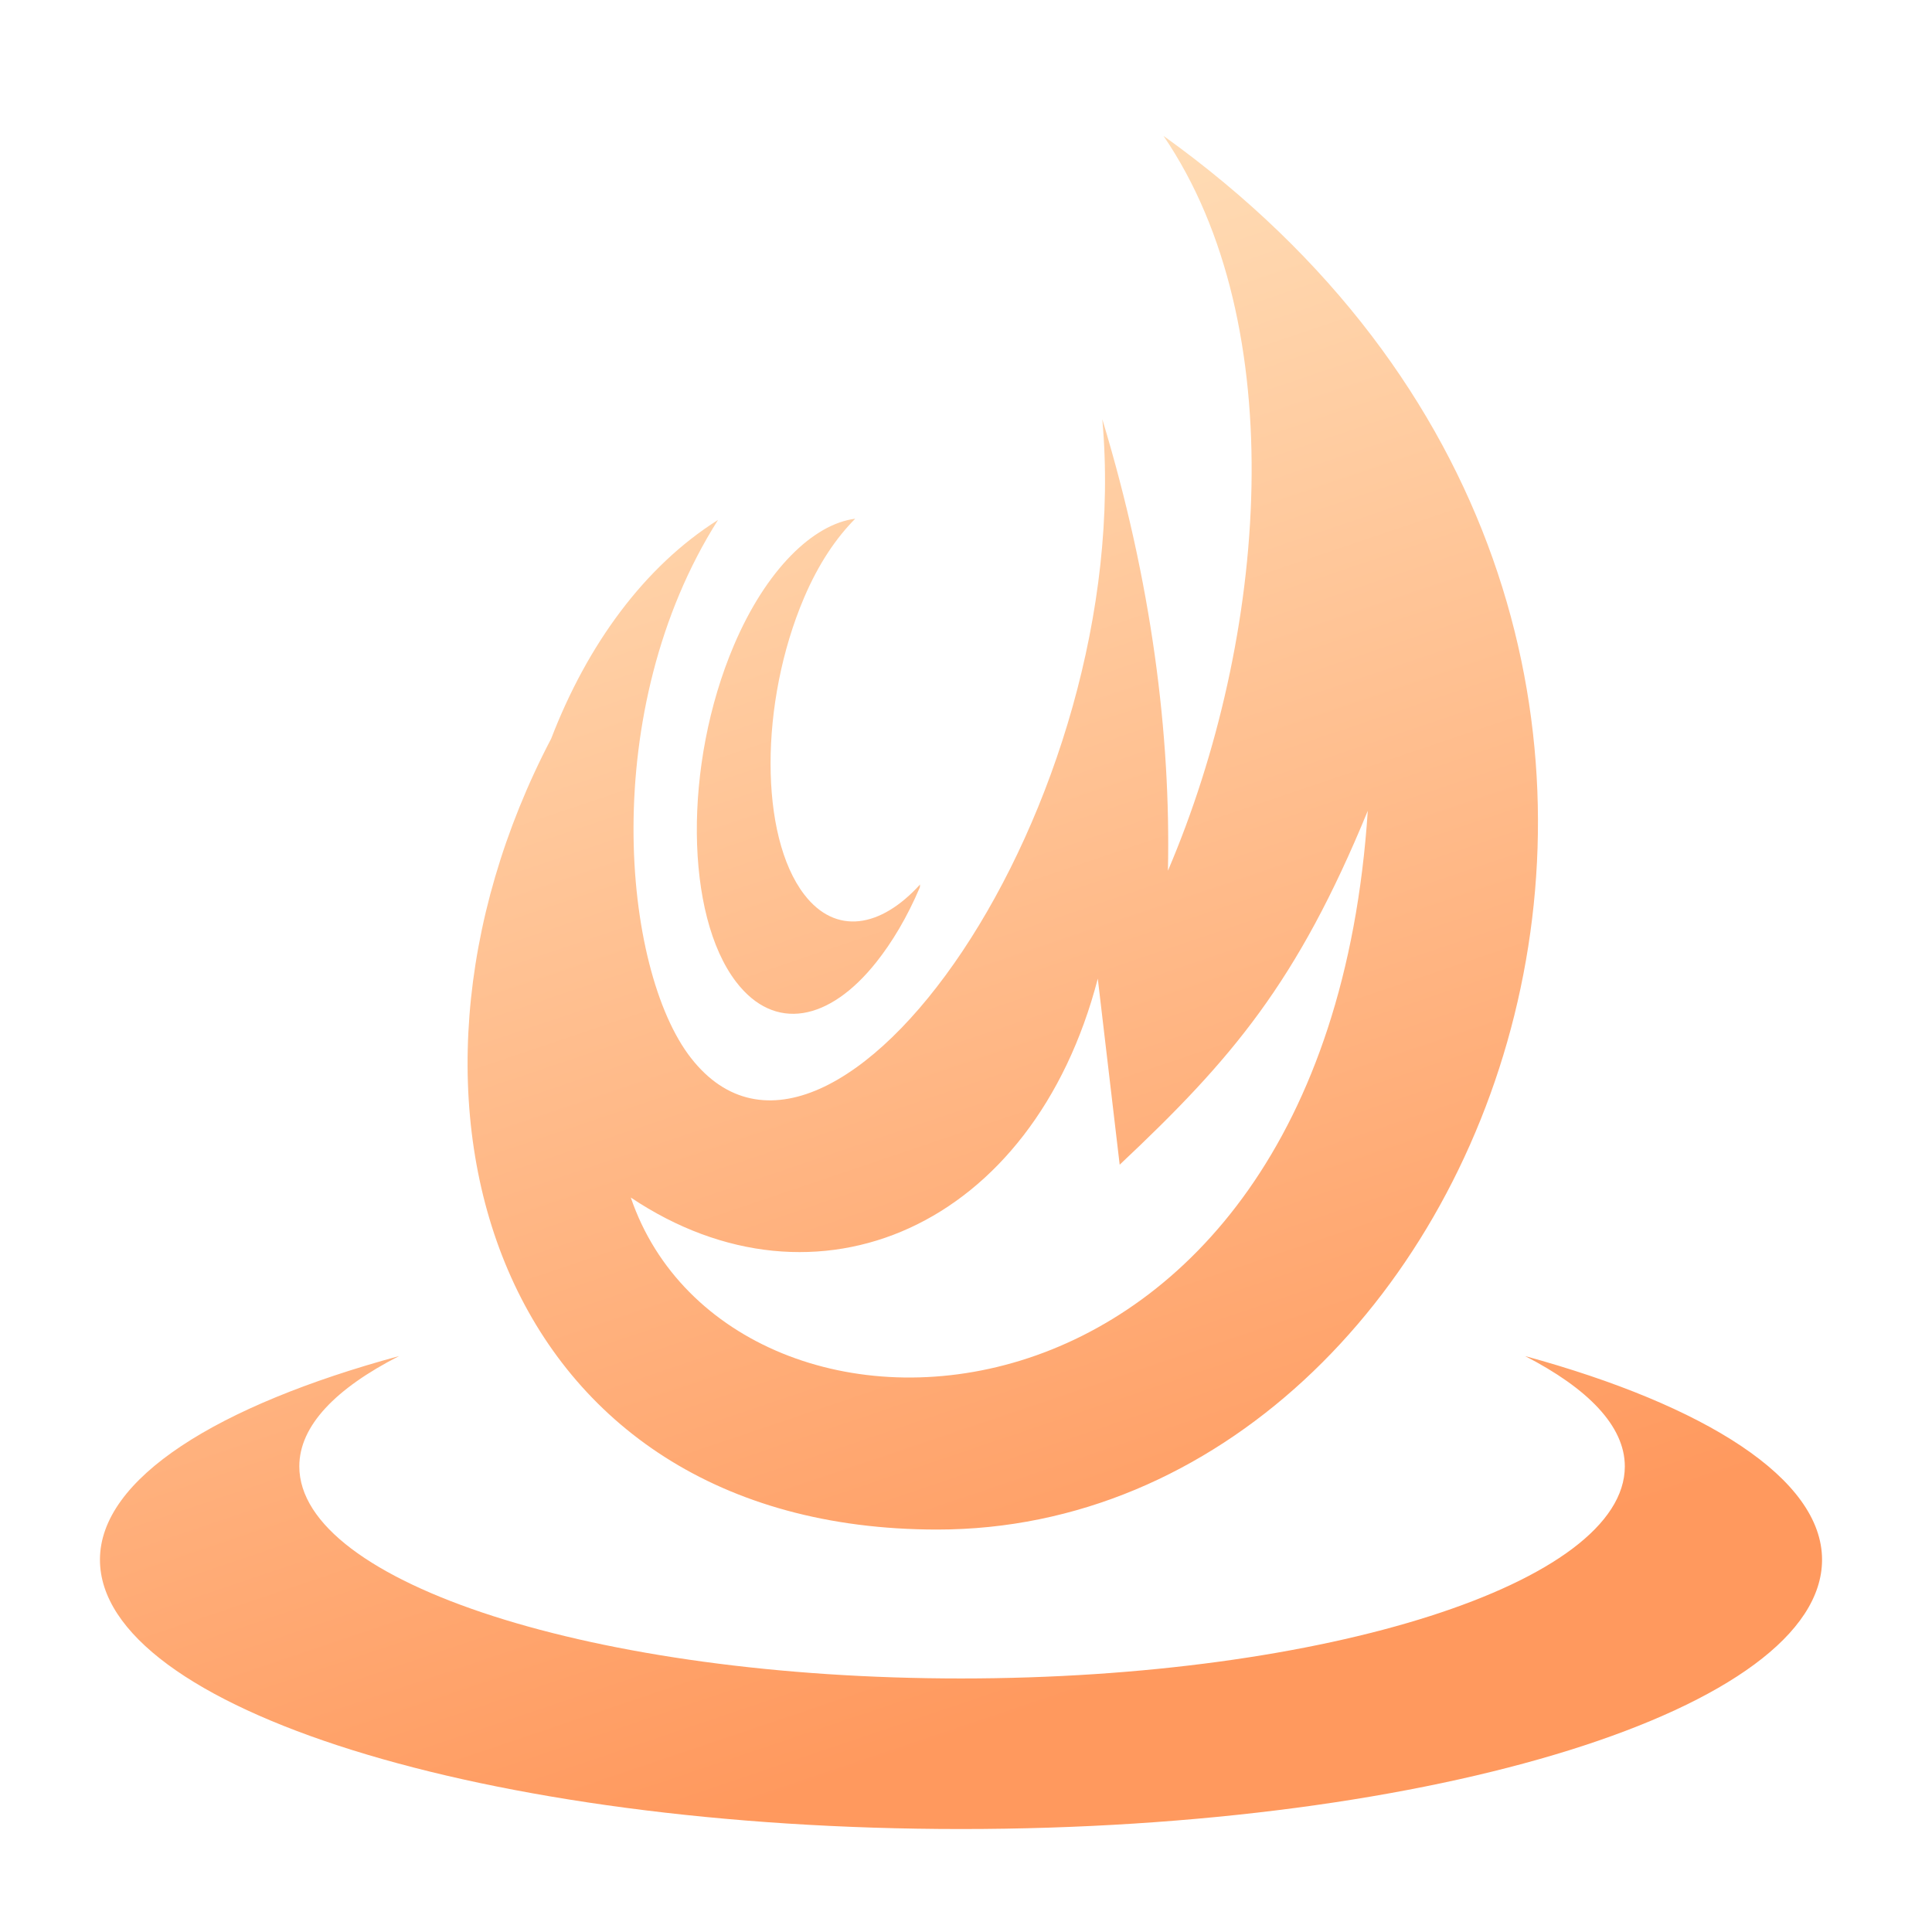
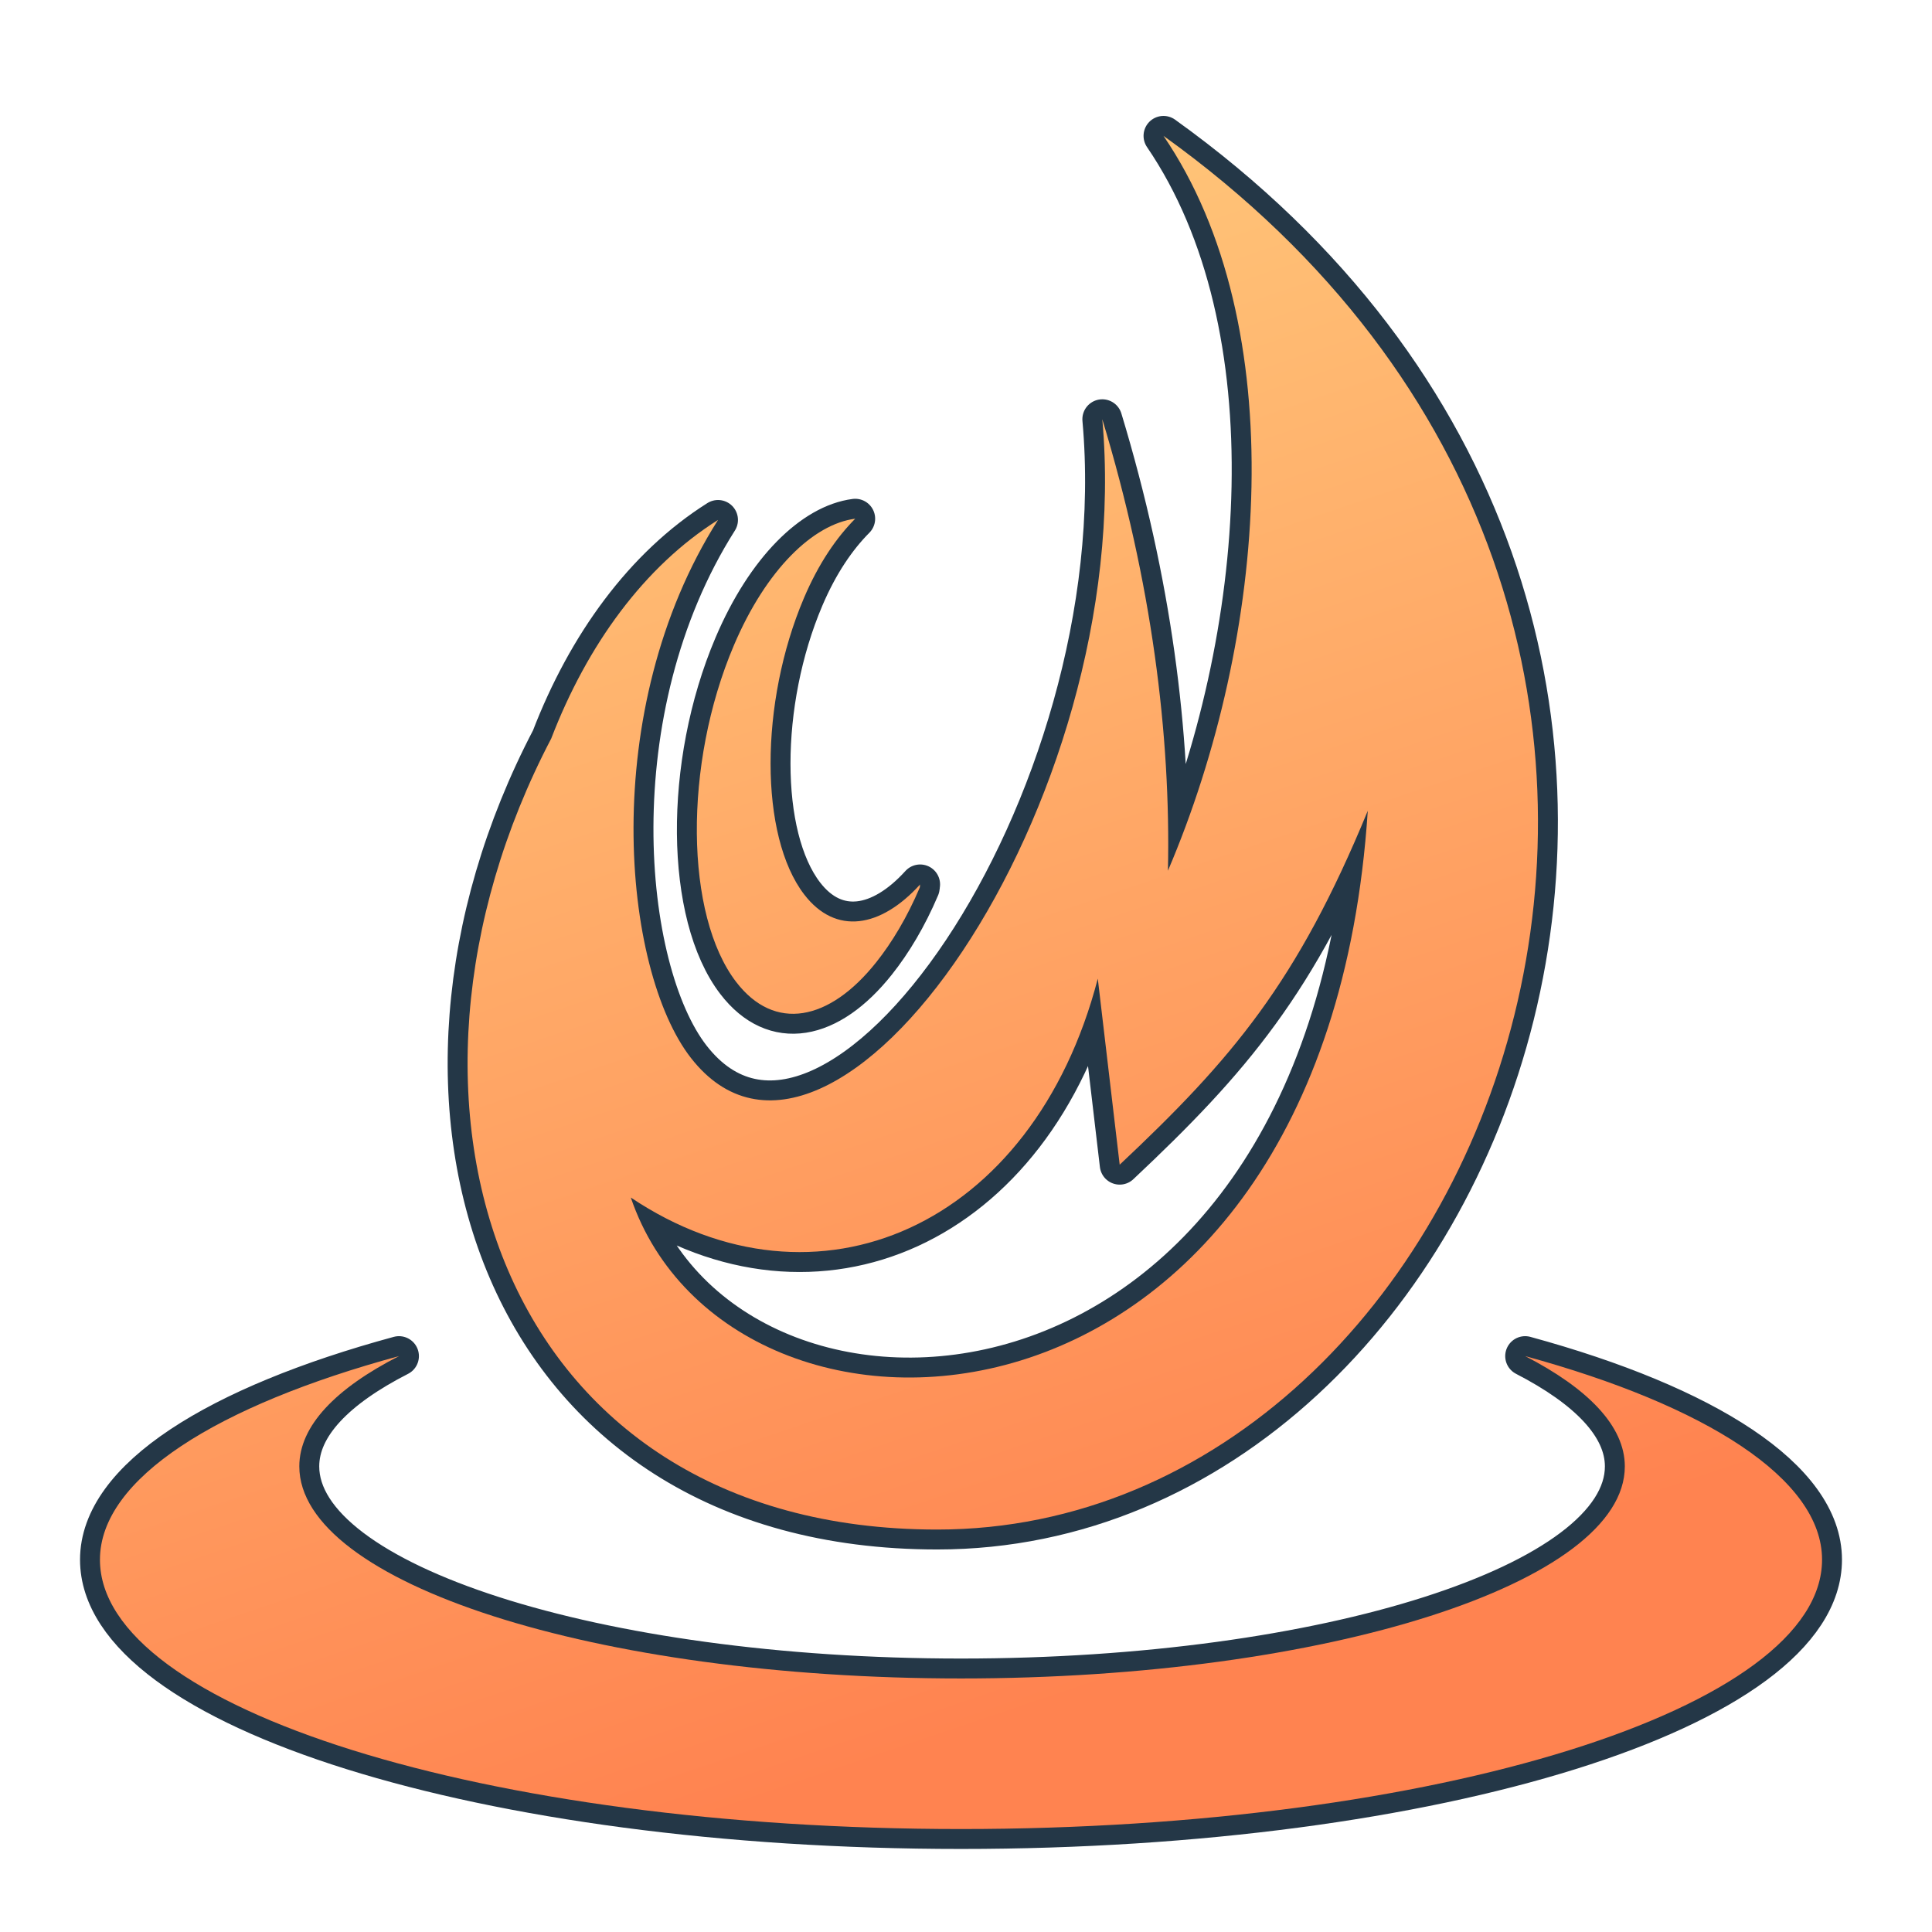
<svg xmlns="http://www.w3.org/2000/svg" viewBox="0 0 512 512">
  <defs>
    <linearGradient id="ink" x1="0" y1="0" x2=".35" y2="1">
-       <stop stop-color="#ffecca" />
-       <stop offset="1" stop-color="#ff995e" />
+       <stop stop-color="#ffd381" />
+       <stop offset="1" stop-color="#ff8350" />
    </linearGradient>
  </defs>
-   <g fill="url(#ink)">
+   <g fill="url(#ink)" stroke="#243747" stroke-width="11" stroke-linejoin="round" paint-order="stroke fill">
    <g transform="translate(10 10) scale(.96)">
      <path d="M310.764 27.086c35.65 52.304 28.718 138.494 1.23 202.857.814-37.525-4.488-79.686-18.12-124.634 9.56 106.27-74.502 226.382-113.556 176.323-18.965-24.314-25.796-96.042 7.48-148.52-20.36 12.828-36.114 34.506-46.052 60.358C89.2 293.815 127.04 411.82 248.318 411.82c154.426 0 249.604-250.51 62.446-384.732zM225.67 132.773c-11.55 1.477-24.57 13.962-33.502 34.973-14.002 32.94-13.464 74.536.64 92.914 10.576 13.785 25.695 10.895 38.678-5.465l.004-.004c4.328-5.45 8.49-12.35 11.99-20.588.11-.262.002-.618.112-.88-10.898 12.023-23.323 14.096-32.006 2.782-12.374-16.126-12.36-52.928-.074-81.832 4.055-9.54 8.972-16.68 14.158-21.9zm141.492 80.635c-11.895 181.347-175.84 187.74-203.445 106.76h.002c51.202 34.305 111.037 8.255 128.913-60.43l6.043 51.364c31.064-29.207 49.024-50.36 68.486-97.694zM99.722 363.936C49.57 377.563 17.175 397.75 17.175 420.14c0 41.018 106.522 74.352 237.695 74.352 131.172 0 237.696-33.334 237.696-74.35 0-22.312-32.12-42.58-81.964-56.206 17.23 8.88 27.517 19.25 27.517 30.445 0 32.13-82.312 58.546-183.25 58.546-100.936 0-182.66-26.418-182.66-58.545 0-11.253 10.11-21.536 27.517-30.444h-.004z" />
    </g>
  </g>
</svg>
